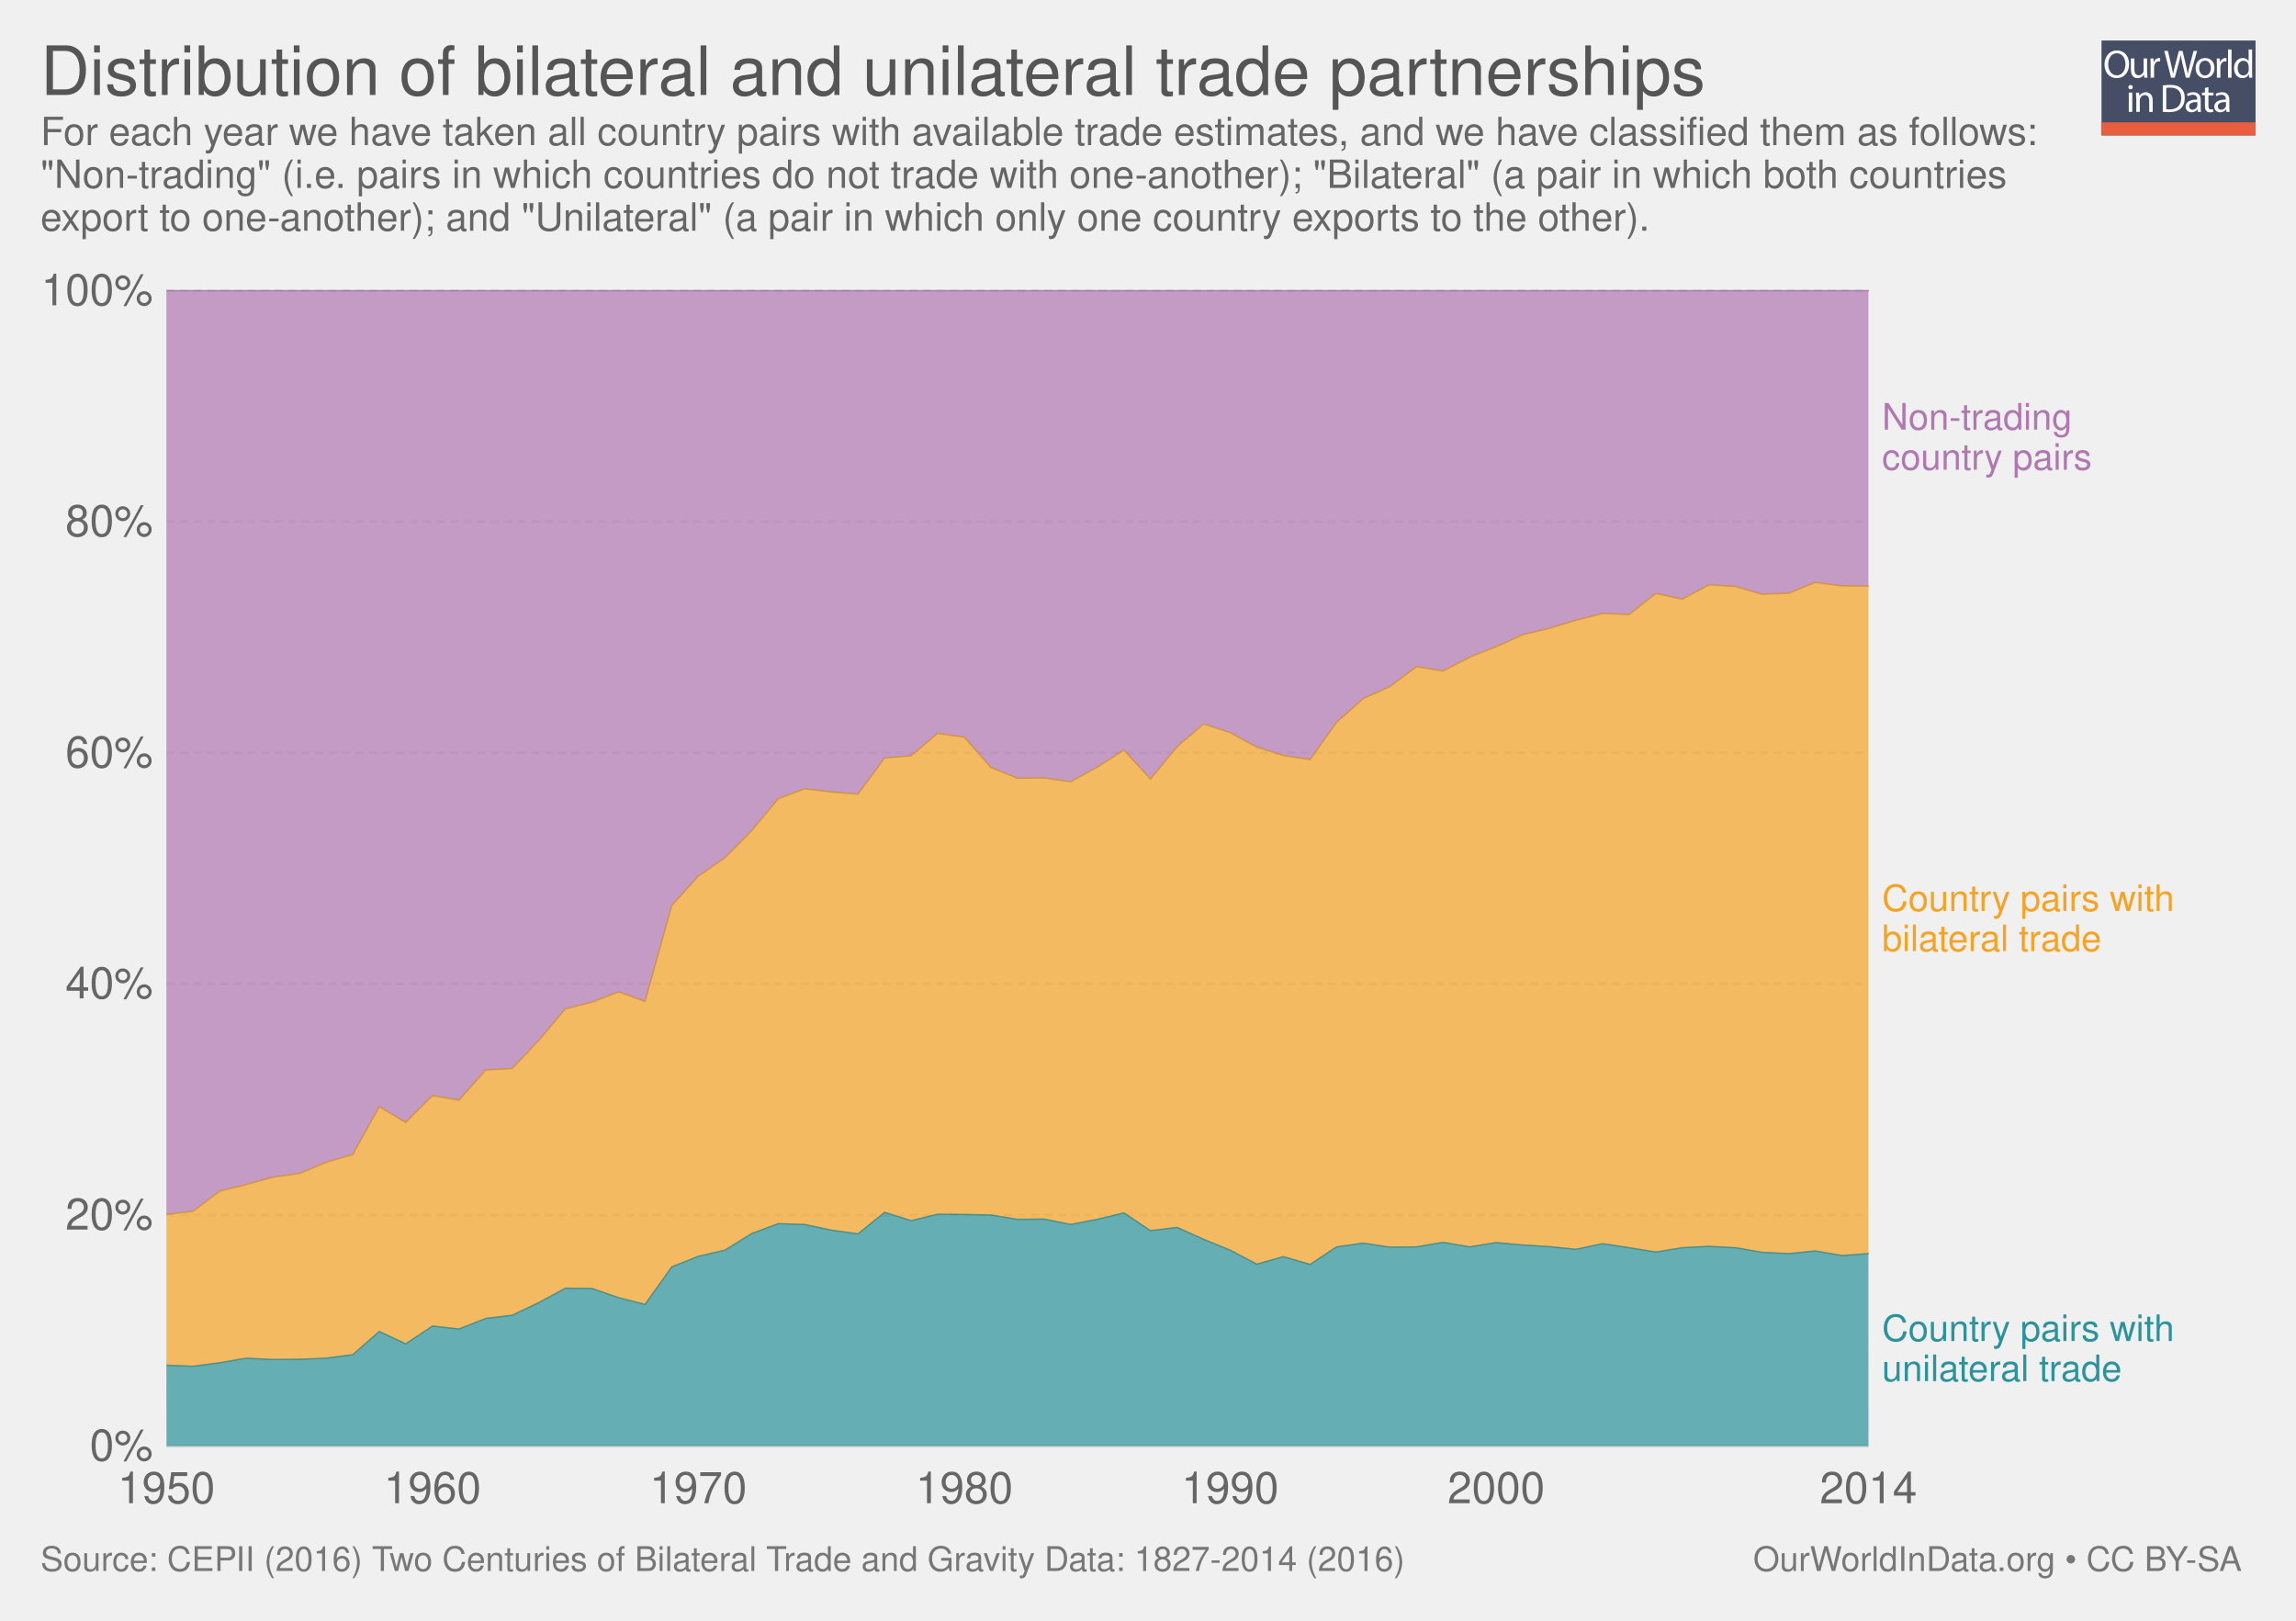
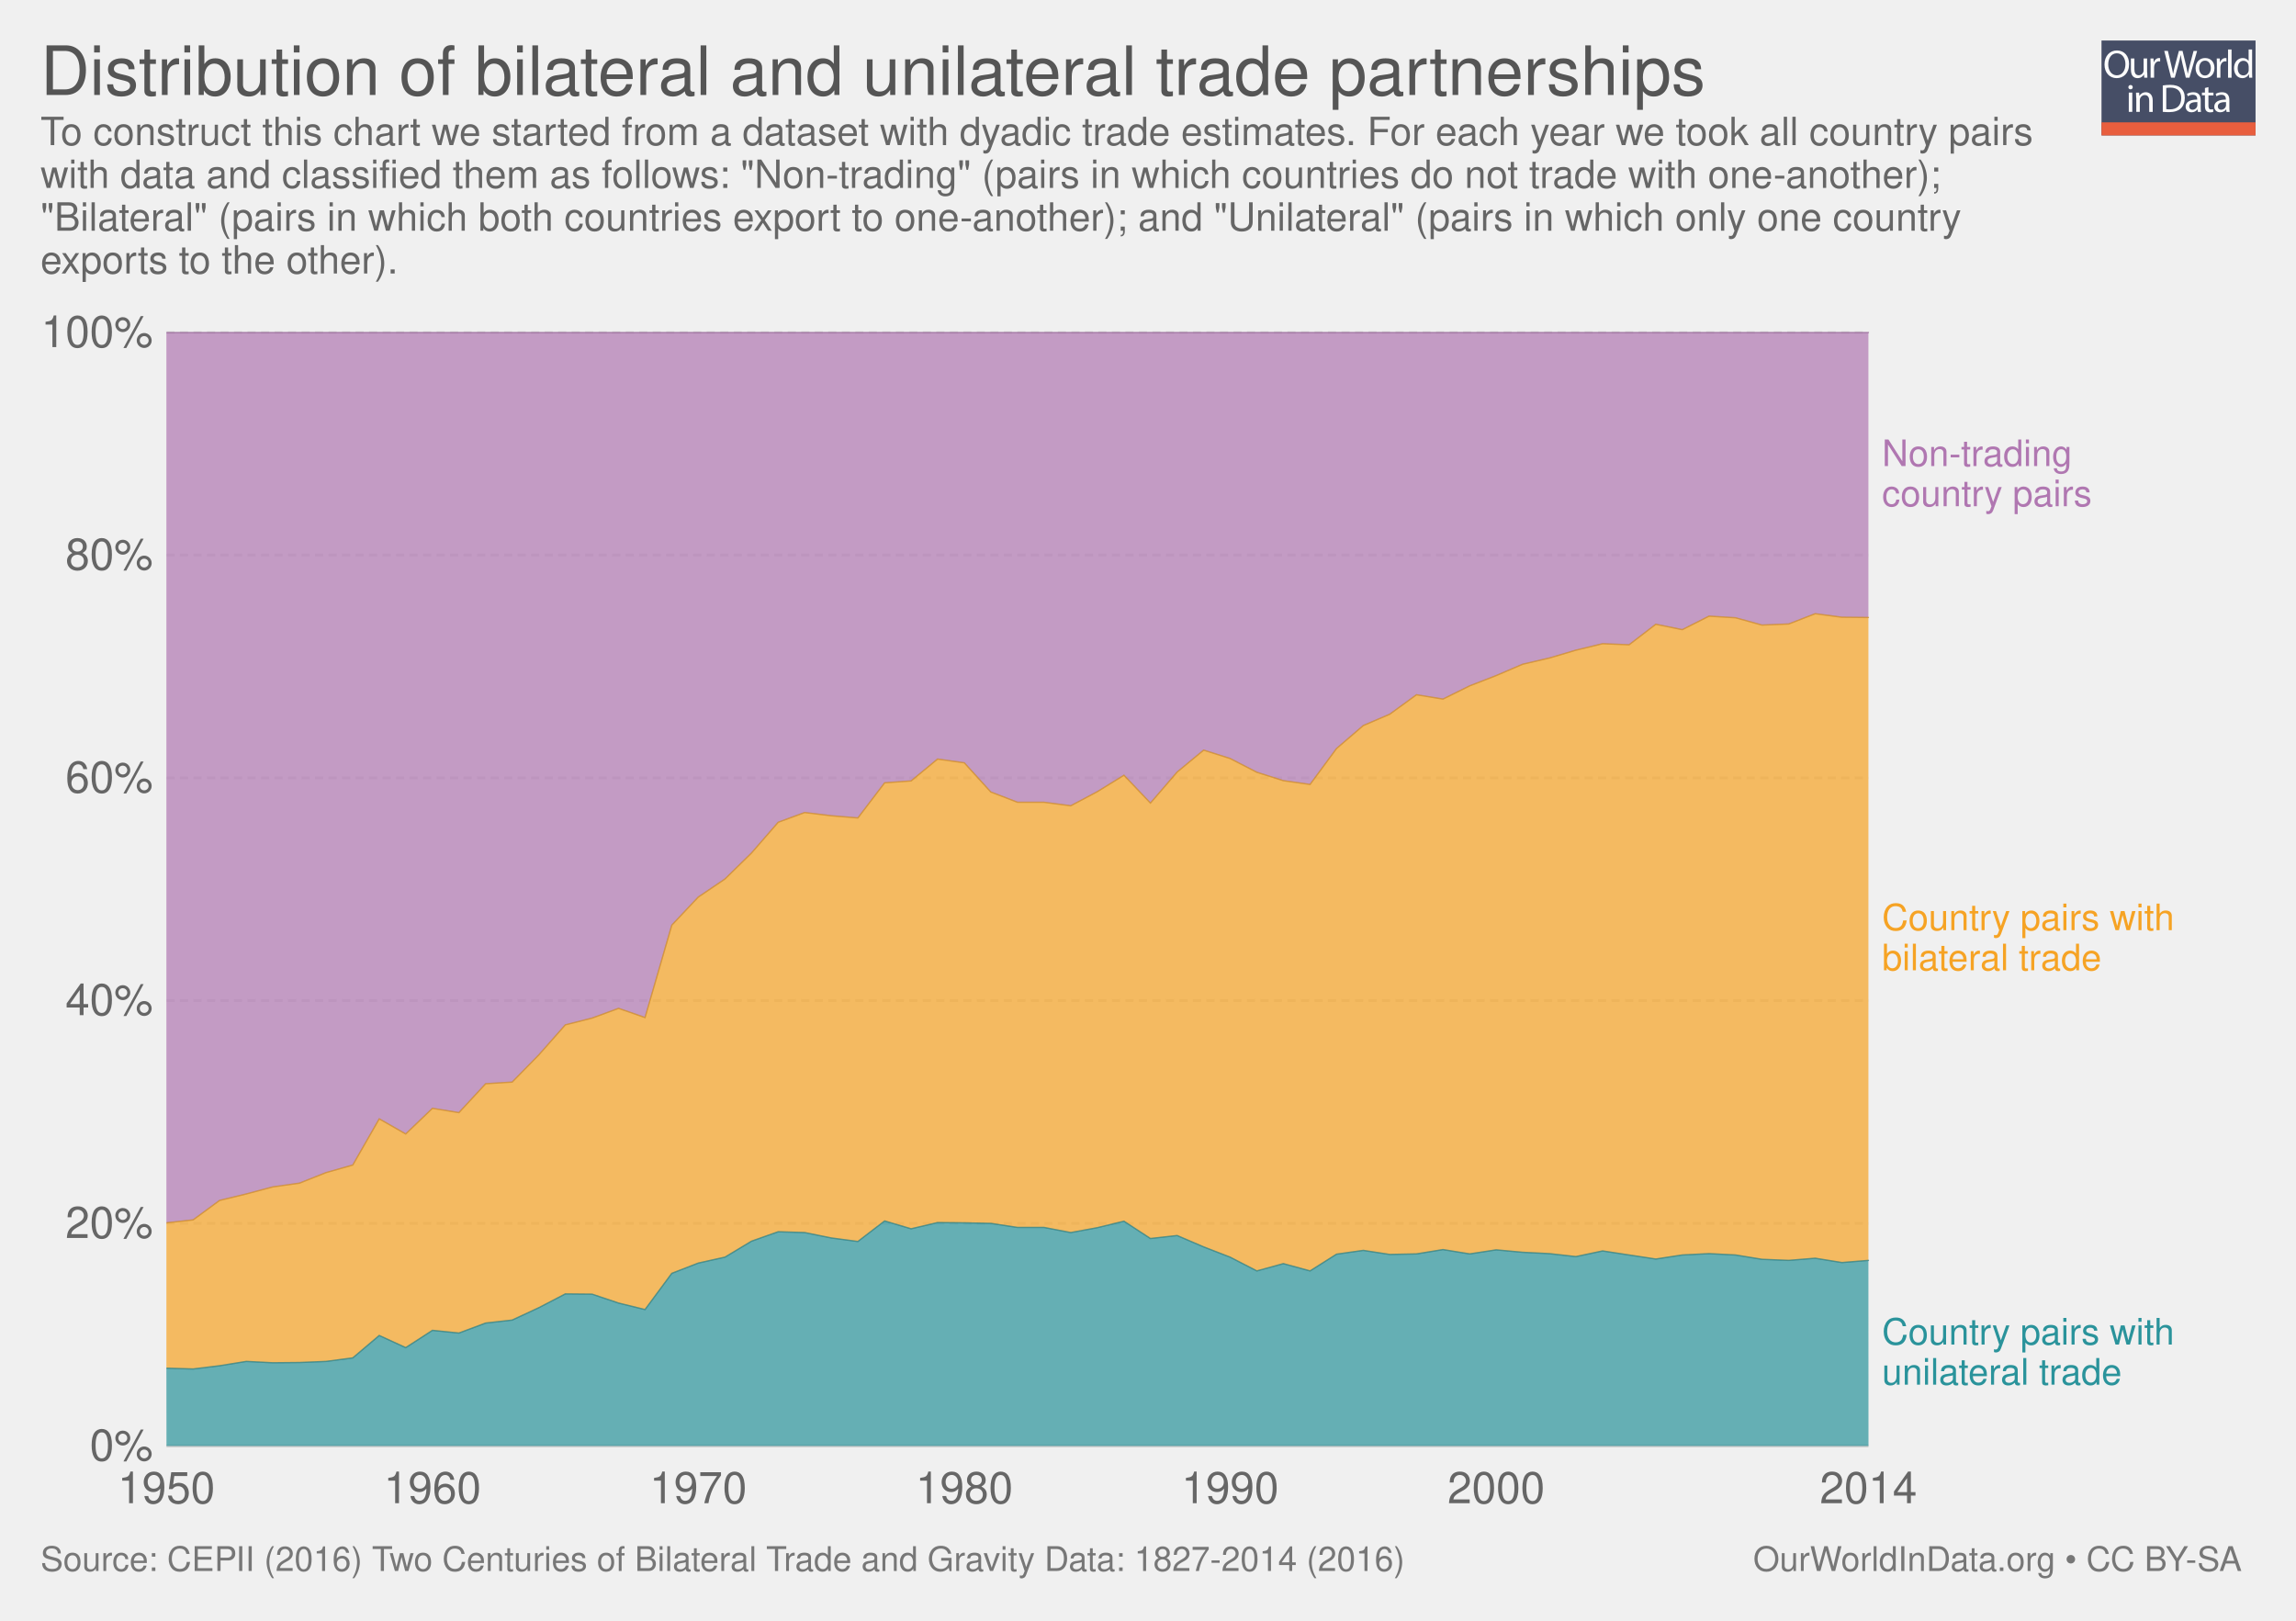
<svg xmlns="http://www.w3.org/2000/svg" xmlns:xlink="http://www.w3.org/1999/xlink" version="1.1" style="font-family: 'Helvetica Neue', Helvetica, Arial, sans-serif; font-size: 18px; background-color: white; text-rendering: optimizeLegibility; -webkit-font-smoothing: antialiased;" width="850" height="600">
  <g class="ChartTab">
    <g class="HeaderView">
      <g opacity="0.8" transform="translate(778, 15) scale(0.27)">
        <a xlink:href="https://ourworldindata.org" target="_blank">
          <g>
            <rect x="0" y="0" fill="#1B2543" width="211.2" height="130.1" />
            <rect x="0" y="112.2" fill="#E63912" width="211.2" height="17.9" />
            <g>
              <rect x="1.2" y="12.3" fill="none" width="210.2" height="99.2" />
              <path fill="#FFFFFF" d="M37.8,32.2c0,12.7-7.7,19.4-17.1,19.4c-9.7,0-16.6-7.5-16.6-18.7c0-11.7,7.3-19.3,17.1-19.3 C31.3,13.7,37.8,21.3,37.8,32.2z M9.2,32.8c0,7.9,4.3,14.9,11.8,14.9c7.5,0,11.8-6.9,11.8-15.3c0-7.3-3.8-14.9-11.8-14.9 C13.1,17.5,9.2,24.8,9.2,32.8z" />
              <path fill="#FFFFFF" d="M62.7,43.8c0,2.7,0.1,5.1,0.2,7.2h-4.3l-0.3-4.3h-0.1c-1.3,2.1-4,4.9-8.8,4.9c-4.2,0-9.1-2.3-9.1-11.6 V24.6h4.8v14.6c0,5,1.5,8.4,5.9,8.4c3.2,0,5.5-2.2,6.3-4.4c0.3-0.7,0.4-1.6,0.4-2.5V24.6h4.8V43.8z" />
              <path fill="#FFFFFF" d="M67.3,32.8c0-3.1-0.1-5.8-0.2-8.2h4.2l0.2,5.2h0.2c1.2-3.5,4.1-5.8,7.3-5.8c0.5,0,0.9,0.1,1.4,0.2v4.5 c-0.5-0.1-1-0.2-1.6-0.2c-3.4,0-5.8,2.6-6.5,6.2c-0.1,0.7-0.2,1.4-0.2,2.2V51h-4.8V32.8z" />
              <path fill="#FFFFFF" d="M95.4,51l-9.4-36.8h5l4.4,18.6c1.1,4.6,2.1,9.2,2.7,12.7h0.1c0.6-3.7,1.8-8,3-12.8l4.9-18.5h5l4.5,18.7 c1,4.4,2,8.7,2.6,12.6h0.1c0.8-4,1.8-8.1,3-12.7l4.9-18.5h4.9L120.6,51h-5L111,31.9c-1.1-4.7-1.9-8.3-2.4-12h-0.1 c-0.7,3.7-1.5,7.3-2.8,12L100.4,51H95.4z" />
              <path fill="#FFFFFF" d="M154.9,37.6c0,9.8-6.8,14-13.2,14c-7.2,0-12.7-5.2-12.7-13.6c0-8.8,5.8-14,13.1-14 C149.8,24,154.9,29.5,154.9,37.6z M133.9,37.9c0,5.8,3.3,10.1,8,10.1c4.6,0,8-4.3,8-10.3c0-4.5-2.2-10.1-7.9-10.1 C136.3,27.6,133.9,32.8,133.9,37.9z" />
              <path fill="#FFFFFF" d="M158.2,32.8c0-3.1-0.1-5.8-0.2-8.2h4.2l0.2,5.2h0.2c1.2-3.5,4.1-5.8,7.3-5.8c0.5,0,0.9,0.1,1.4,0.2v4.5 c-0.5-0.1-1-0.2-1.6-0.2c-3.4,0-5.8,2.6-6.5,6.2c-0.1,0.7-0.2,1.4-0.2,2.2V51h-4.8V32.8z" />
              <path fill="#FFFFFF" d="M173.5,12.3h4.8V51h-4.8V12.3z" />
              <path fill="#FFFFFF" d="M206.5,12.3v31.9c0,2.3,0.1,5,0.2,6.8h-4.3l-0.2-4.6H202c-1.5,2.9-4.7,5.2-9,5.2 c-6.4,0-11.3-5.4-11.3-13.4c-0.1-8.8,5.4-14.2,11.9-14.2c4,0,6.8,1.9,8,4h0.1V12.3H206.5z M201.7,35.4c0-0.6-0.1-1.4-0.2-2 c-0.7-3.1-3.3-5.6-6.9-5.6c-5,0-7.9,4.4-7.9,10.2c0,5.3,2.6,9.8,7.8,9.8c3.2,0,6.2-2.1,7.1-5.7c0.2-0.7,0.2-1.3,0.2-2.1V35.4z" />
              <path fill="#FFFFFF" d="M42.8,64c0.1,1.6-1.1,2.9-3.1,2.9c-1.7,0-2.9-1.3-2.9-2.9c0-1.7,1.3-3,3-3C41.7,61,42.8,62.3,42.8,64z M37.4,97.8V71.4h4.8v26.4H37.4z" />
              <path fill="#FFFFFF" d="M47.5,78.6c0-2.7-0.1-5-0.2-7.1h4.3l0.3,4.4h0.1c1.3-2.5,4.4-5,8.8-5c3.7,0,9.4,2.2,9.4,11.2v15.8h-4.8 V82.6c0-4.3-1.6-7.8-6.1-7.8c-3.2,0-5.6,2.2-6.5,4.9c-0.2,0.6-0.3,1.4-0.3,2.2v15.9h-4.8V78.6z" />
              <path fill="#FFFFFF" d="M84,61.6c2.9-0.4,6.3-0.8,10.1-0.8c6.8,0,11.7,1.6,14.9,4.6c3.3,3,5.2,7.3,5.2,13.2c0,6-1.9,10.9-5.3,14.3 c-3.4,3.4-9.1,5.3-16.3,5.3c-3.4,0-6.2-0.2-8.6-0.4V61.6z M88.8,94.1c1.2,0.2,3,0.3,4.8,0.3c10.2,0,15.7-5.7,15.7-15.6 c0.1-8.7-4.9-14.2-14.9-14.2c-2.5,0-4.3,0.2-5.6,0.5V94.1z" />
              <path fill="#FFFFFF" d="M132.1,97.8l-0.4-3.3h-0.2c-1.5,2.1-4.3,3.9-8.1,3.9c-5.4,0-8.1-3.8-8.1-7.6c0-6.4,5.7-9.9,15.9-9.8v-0.5 c0-2.2-0.6-6.1-6-6.1c-2.5,0-5,0.8-6.9,2l-1.1-3.2c2.2-1.4,5.4-2.3,8.7-2.3c8.1,0,10.1,5.5,10.1,10.8v9.9c0,2.3,0.1,4.5,0.4,6.3 H132.1z M131.4,84.4c-5.3-0.1-11.2,0.8-11.2,5.9c0,3.1,2.1,4.6,4.5,4.6c3.4,0,5.6-2.2,6.4-4.4c0.2-0.5,0.3-1,0.3-1.5V84.4z" />
              <path fill="#FFFFFF" d="M146.6,63.9v7.6h6.9v3.7h-6.9v14.2c0,3.3,0.9,5.1,3.6,5.1c1.3,0,2.2-0.2,2.8-0.3l0.2,3.6 c-0.9,0.4-2.4,0.7-4.3,0.7c-2.2,0-4-0.7-5.2-2c-1.4-1.4-1.9-3.8-1.9-6.9V75.1h-4.1v-3.7h4.1v-6.3L146.6,63.9z" />
              <path fill="#FFFFFF" d="M171.4,97.8l-0.4-3.3h-0.2c-1.5,2.1-4.3,3.9-8.1,3.9c-5.4,0-8.1-3.8-8.1-7.6c0-6.4,5.7-9.9,15.9-9.8v-0.5 c0-2.2-0.6-6.1-6-6.1c-2.5,0-5,0.8-6.9,2l-1.1-3.2c2.2-1.4,5.4-2.3,8.7-2.3c8.1,0,10.1,5.5,10.1,10.8v9.9c0,2.3,0.1,4.5,0.4,6.3 H171.4z M170.7,84.4c-5.3-0.1-11.2,0.8-11.2,5.9c0,3.1,2.1,4.6,4.5,4.6c3.4,0,5.6-2.2,6.4-4.4c0.2-0.5,0.3-1,0.3-1.5V84.4z" />
            </g>
          </g>
        </a>
      </g>
      <a href="https://ourworldindata.org/grapher/distribution-of-bilateral-and-unilateral-trade-partnerships" target="_blank">
        <text font-size="25.20" x="15.0" y="35.2" fill="#555">
          <tspan x="15" y="35.16">Distribution of bilateral and unilateral trade partnerships</tspan>
        </text>
      </a>
      <text font-size="14.40" x="15.0" y="53.7" fill="#666">
-         <tspan x="15" y="53.72">For each year we have taken all country pairs with available trade estimates, and we have classified them as follows:</tspan>
-         <tspan x="15" y="69.56">"Non-trading" (i.e. pairs in which countries do not trade with one-another); "Bilateral" (a pair in which both countries</tspan>
-         <tspan x="15" y="85.4">export to one-another); and "Unilateral" (a pair in which only one country exports to the other).</tspan>
+         <tspan x="15" y="53.72">To construct this chart we started from a dataset with dyadic trade estimates. For each year we took all country pairs</tspan>
+         <tspan x="15" y="69.56">with data and classified them as follows: "Non-trading" (pairs in which countries do not trade with one-another);</tspan>
+         <tspan x="15" y="85.4">"Bilateral" (pairs in which both countries export to one-another); and "Unilateral" (pairs in which only one country</tspan>
+         <tspan x="15" y="101.24">exports to the other).</tspan>
      </text>
    </g>
    <g class="StackedArea">
      <defs>
        <clipPath id="boundsClip-1">
-           <rect x="61.634" y="0" width="820" height="897.8" />
+           <rect x="61.634" y="0" width="820" height="866.8" />
        </clipPath>
      </defs>
      <g class="AxisBoxView">
        <g class="HorizontalAxis">
          <text x="61.6" y="556.5" fill="#666" text-anchor="middle" font-size="16.2">1950</text>
          <text x="160.1" y="556.5" fill="#666" text-anchor="middle" font-size="16.2">1960</text>
          <text x="258.5" y="556.5" fill="#666" text-anchor="middle" font-size="16.2">1970</text>
          <text x="357" y="556.5" fill="#666" text-anchor="middle" font-size="16.2">1980</text>
          <text x="455.4" y="556.5" fill="#666" text-anchor="middle" font-size="16.2">1990</text>
          <text x="553.9" y="556.5" fill="#666" text-anchor="middle" font-size="16.2">2000</text>
          <text x="691.7" y="556.5" fill="#666" text-anchor="middle" font-size="16.2">2014</text>
        </g>
        <g class="VerticalAxis">
          <text x="56.63" y="535.3" fill="#666" dominant-baseline="middle" text-anchor="end" font-size="16.2">0%</text>
-           <text x="56.63" y="449.8" fill="#666" dominant-baseline="middle" text-anchor="end" font-size="16.2">20%</text>
-           <text x="56.63" y="364.2" fill="#666" dominant-baseline="middle" text-anchor="end" font-size="16.2">40%</text>
-           <text x="56.63" y="278.7" fill="#666" dominant-baseline="middle" text-anchor="end" font-size="16.2">60%</text>
-           <text x="56.63" y="193.1" fill="#666" dominant-baseline="middle" text-anchor="end" font-size="16.2">80%</text>
-           <text x="56.63" y="107.6" fill="#666" dominant-baseline="middle" text-anchor="end" font-size="16.2">100%</text>
+           <text x="56.63" y="452.9" fill="#666" dominant-baseline="middle" text-anchor="end" font-size="16.2">20%</text>
+           <text x="56.63" y="370.4" fill="#666" dominant-baseline="middle" text-anchor="end" font-size="16.2">40%</text>
+           <text x="56.63" y="288" fill="#666" dominant-baseline="middle" text-anchor="end" font-size="16.2">60%</text>
+           <text x="56.63" y="205.5" fill="#666" dominant-baseline="middle" text-anchor="end" font-size="16.2">80%</text>
+           <text x="56.63" y="123.1" fill="#666" dominant-baseline="middle" text-anchor="end" font-size="16.2">100%</text>
        </g>
        <g class="AxisGridLines">
          <line x1="61.63" y1="535.3" x2="691.73" y2="535.3" stroke="#ccc" />
-           <line x1="61.63" y1="449.8" x2="691.73" y2="449.8" stroke="#ddd" stroke-dasharray="3,2" />
-           <line x1="61.63" y1="364.2" x2="691.73" y2="364.2" stroke="#ddd" stroke-dasharray="3,2" />
-           <line x1="61.63" y1="278.7" x2="691.73" y2="278.7" stroke="#ddd" stroke-dasharray="3,2" />
-           <line x1="61.63" y1="193.1" x2="691.73" y2="193.1" stroke="#ddd" stroke-dasharray="3,2" />
-           <line x1="61.63" y1="107.6" x2="691.73" y2="107.6" stroke="#ddd" stroke-dasharray="3,2" />
+           <line x1="61.63" y1="452.9" x2="691.73" y2="452.9" stroke="#ddd" stroke-dasharray="3,2" />
+           <line x1="61.63" y1="370.4" x2="691.73" y2="370.4" stroke="#ddd" stroke-dasharray="3,2" />
+           <line x1="61.63" y1="288" x2="691.73" y2="288" stroke="#ddd" stroke-dasharray="3,2" />
+           <line x1="61.63" y1="205.5" x2="691.73" y2="205.5" stroke="#ddd" stroke-dasharray="3,2" />
+           <line x1="61.63" y1="123.1" x2="691.73" y2="123.1" stroke="#ddd" stroke-dasharray="3,2" />
        </g>
      </g>
      <g clip-path="url(#boundsClip-1)">
        <g class="HeightedLegend clickable">
          <g class="legendMark">
-             <rect x="691.73" y="148.25" width="112.49" height="28.1" fill="#fff" opacity="0" />
-             <text font-size="13.50" x="696.7" y="159.1" fill="#b077b1">
-               <tspan x="696.73" y="159.05">Non-trading</tspan>
-               <tspan x="696.73" y="173.9">country pairs</tspan>
+             <rect x="691.73" y="161.75" width="112.49" height="28.1" fill="#fff" opacity="0" />
+             <text font-size="13.50" x="696.7" y="172.6" fill="#b077b1">
+               <tspan x="696.73" y="172.55">Non-trading</tspan>
+               <tspan x="696.73" y="187.4">country pairs</tspan>
            </text>
          </g>
          <g class="legendMark">
-             <rect x="691.73" y="326.45" width="143.27" height="28.1" fill="#fff" opacity="0" />
-             <text font-size="13.50" x="696.7" y="337.3" fill="#f6a324">
-               <tspan x="696.73" y="337.25">Country pairs with</tspan>
-               <tspan x="696.73" y="352.1">bilateral trade</tspan>
+             <rect x="691.73" y="333.55" width="143.27" height="28.1" fill="#fff" opacity="0" />
+             <text font-size="13.50" x="696.7" y="344.4" fill="#f6a324">
+               <tspan x="696.73" y="344.35">Country pairs with</tspan>
+               <tspan x="696.73" y="359.2">bilateral trade</tspan>
            </text>
          </g>
          <g class="legendMark">
-             <rect x="691.73" y="485.65" width="143.27" height="28.1" fill="#fff" opacity="0" />
-             <text font-size="13.50" x="696.7" y="496.4" fill="#2a939b">
-               <tspan x="696.73" y="496.45">Country pairs with</tspan>
-               <tspan x="696.73" y="511.3">unilateral trade</tspan>
+             <rect x="691.73" y="486.95" width="143.27" height="28.1" fill="#fff" opacity="0" />
+             <text font-size="13.50" x="696.7" y="497.8" fill="#2a939b">
+               <tspan x="696.73" y="497.75">Country pairs with</tspan>
+               <tspan x="696.73" y="512.6">unilateral trade</tspan>
            </text>
          </g>
        </g>
        <g class="Areas">
-           <rect x="61.634" y="107.6" width="630.096" height="427.7" opacity="0" fill="rgba(255,255,255,0)" />
-           <path stroke-linecap="round" d="M61.6 505.4L71.5 505.8L81.3 504.5L91.2 502.8L101 503.3L110.9 503.2L120.7 502.8L130.6 501.5L140.4 492.9L150.2 497.5L160.1 490.9L169.9 492L179.8 488.1L189.6 486.9L199.5 482.2L209.3 476.9L219.2 477L229 480.4L238.8 482.9L248.7 469L258.5 465.1L268.4 462.8L278.2 456.7L288.1 453L297.9 453.3L307.8 455.4L317.6 456.8L327.5 448.8L337.3 451.9L347.1 449.5L357 449.6L366.8 449.8L376.7 451.4L386.5 451.3L396.4 453.3L406.2 451.4L416.1 449L425.9 455.6L435.8 454.4L445.6 458.8L455.4 462.8L465.3 468L475.1 465.2L485 468.1L494.8 461.6L504.7 460.2L514.5 461.7L524.4 461.6L534.2 459.9L544.1 461.6L553.9 460L563.7 460.9L573.6 461.5L583.4 462.5L593.3 460.4L603.1 461.9L613 463.5L622.8 461.9L632.7 461.4L642.5 461.9L652.3 463.6L662.2 464.1L672 463.1L681.9 464.8L691.7 464.1L691.73 535.3L61.634 535.3" fill="#2a939b" fill-opacity="0.7" class="World_2-area" />
-           <path stroke-linecap="round" d="M61.6 449.6L71.5 448.4L81.3 441L91.2 438.5L101 435.8L110.9 434.4L120.7 430.3L130.6 427.4L140.4 409.7L150.2 415.5L160.1 405.6L169.9 407.3L179.8 396.1L189.6 395.6L199.5 385.1L209.3 373.5L219.2 371L229 367.2L238.8 370.7L248.7 335.2L258.5 324.4L268.4 317.5L278.2 307.6L288.1 295.7L297.9 292L307.8 293.2L317.6 294L327.5 280.6L337.3 279.8L347.1 271.5L357 272.9L366.8 284.1L376.7 288.1L386.5 288L396.4 289.4L406.2 284L416.1 277.7L425.9 288.4L435.8 276.4L445.6 268L455.4 271.2L465.3 276.6L475.1 279.7L485 281.2L494.8 267.4L504.7 258.6L514.5 254.2L524.4 246.8L534.2 248.4L544.1 243.3L553.9 239.4L563.7 235L573.6 232.6L583.4 229.6L593.3 227.1L603.1 227.5L613 219.7L622.8 221.8L632.7 216.5L642.5 217.1L652.3 220L662.2 219.6L672 215.6L681.9 216.9L691.7 217L691.7 464.1L681.9 464.8L672 463.1L662.2 464.1L652.3 463.6L642.5 461.9L632.7 461.4L622.8 461.9L613 463.5L603.1 461.9L593.3 460.4L583.4 462.5L573.6 461.5L563.7 460.9L553.9 460L544.1 461.6L534.2 459.9L524.4 461.6L514.5 461.7L504.7 460.2L494.8 461.6L485 468.1L475.1 465.2L465.3 468L455.4 462.8L445.6 458.8L435.8 454.4L425.9 455.6L416.1 449L406.2 451.4L396.4 453.3L386.5 451.3L376.7 451.4L366.8 449.8L357 449.6L347.1 449.5L337.3 451.9L327.5 448.8L317.6 456.8L307.8 455.4L297.9 453.3L288.1 453L278.2 456.7L268.4 462.8L258.5 465.1L248.7 469L238.8 482.9L229 480.4L219.2 477L209.3 476.9L199.5 482.2L189.6 486.9L179.8 488.1L169.9 492L160.1 490.9L150.2 497.5L140.4 492.9L130.6 501.5L120.7 502.8L110.9 503.2L101 503.3L91.2 502.8L81.3 504.5L71.5 505.8L61.6 505.4" fill="#f6a324" fill-opacity="0.7" class="World_0-area" />
-           <path stroke-linecap="round" d="M61.6 107.6L71.5 107.6L81.3 107.6L91.2 107.6L101 107.6L110.9 107.6L120.7 107.6L130.6 107.6L140.4 107.6L150.2 107.6L160.1 107.6L169.9 107.6L179.8 107.6L189.6 107.6L199.5 107.6L209.3 107.6L219.2 107.6L229 107.6L238.8 107.6L248.7 107.6L258.5 107.6L268.4 107.6L278.2 107.6L288.1 107.6L297.9 107.6L307.8 107.6L317.6 107.6L327.5 107.6L337.3 107.6L347.1 107.6L357 107.6L366.8 107.6L376.7 107.6L386.5 107.6L396.4 107.6L406.2 107.6L416.1 107.6L425.9 107.6L435.8 107.6L445.6 107.6L455.4 107.6L465.3 107.6L475.1 107.6L485 107.6L494.8 107.6L504.7 107.6L514.5 107.6L524.4 107.6L534.2 107.6L544.1 107.6L553.9 107.6L563.7 107.6L573.6 107.6L583.4 107.6L593.3 107.6L603.1 107.6L613 107.6L622.8 107.6L632.7 107.6L642.5 107.6L652.3 107.6L662.2 107.6L672 107.6L681.9 107.6L691.7 107.6L691.7 217L681.9 216.9L672 215.6L662.2 219.6L652.3 220L642.5 217.1L632.7 216.5L622.8 221.8L613 219.7L603.1 227.5L593.3 227.1L583.4 229.6L573.6 232.6L563.7 235L553.9 239.4L544.1 243.3L534.2 248.4L524.4 246.8L514.5 254.2L504.7 258.6L494.8 267.4L485 281.2L475.1 279.7L465.3 276.6L455.4 271.2L445.6 268L435.8 276.4L425.9 288.4L416.1 277.7L406.2 284L396.4 289.4L386.5 288L376.7 288.1L366.8 284.1L357 272.9L347.1 271.5L337.3 279.8L327.5 280.6L317.6 294L307.8 293.2L297.9 292L288.1 295.7L278.2 307.6L268.4 317.5L258.5 324.4L248.7 335.2L238.8 370.7L229 367.2L219.2 371L209.3 373.5L199.5 385.1L189.6 395.6L179.8 396.1L169.9 407.3L160.1 405.6L150.2 415.5L140.4 409.7L130.6 427.4L120.7 430.3L110.9 434.4L101 435.8L91.2 438.5L81.3 441L71.5 448.4L61.6 449.6" fill="#b077b1" fill-opacity="0.7" class="World_1-area" />
-           <path stroke-linecap="round" d="M61.6 505.4L71.5 505.8L81.3 504.5L91.2 502.8L101 503.3L110.9 503.2L120.7 502.8L130.6 501.5L140.4 492.9L150.2 497.5L160.1 490.9L169.9 492L179.8 488.1L189.6 486.9L199.5 482.2L209.3 476.9L219.2 477L229 480.4L238.8 482.9L248.7 469L258.5 465.1L268.4 462.8L278.2 456.7L288.1 453L297.9 453.3L307.8 455.4L317.6 456.8L327.5 448.8L337.3 451.9L347.1 449.5L357 449.6L366.8 449.8L376.7 451.4L386.5 451.3L396.4 453.3L406.2 451.4L416.1 449L425.9 455.6L435.8 454.4L445.6 458.8L455.4 462.8L465.3 468L475.1 465.2L485 468.1L494.8 461.6L504.7 460.2L514.5 461.7L524.4 461.6L534.2 459.9L544.1 461.6L553.9 460L563.7 460.9L573.6 461.5L583.4 462.5L593.3 460.4L603.1 461.9L613 463.5L622.8 461.9L632.7 461.4L642.5 461.9L652.3 463.6L662.2 464.1L672 463.1L681.9 464.8L691.7 464.1" stroke="rgb(35, 123, 130)" stroke-opacity="0.7" stroke-width="0.5" fill="none" class="World_2-border" />
-           <path stroke-linecap="round" d="M61.6 449.6L71.5 448.4L81.3 441L91.2 438.5L101 435.8L110.9 434.4L120.7 430.3L130.6 427.4L140.4 409.7L150.2 415.5L160.1 405.6L169.9 407.3L179.8 396.1L189.6 395.6L199.5 385.1L209.3 373.5L219.2 371L229 367.2L238.8 370.7L248.7 335.2L258.5 324.4L268.4 317.5L278.2 307.6L288.1 295.7L297.9 292L307.8 293.2L317.6 294L327.5 280.6L337.3 279.8L347.1 271.5L357 272.9L366.8 284.1L376.7 288.1L386.5 288L396.4 289.4L406.2 284L416.1 277.7L425.9 288.4L435.8 276.4L445.6 268L455.4 271.2L465.3 276.6L475.1 279.7L485 281.2L494.8 267.4L504.7 258.6L514.5 254.2L524.4 246.8L534.2 248.4L544.1 243.3L553.9 239.4L563.7 235L573.6 232.6L583.4 229.6L593.3 227.1L603.1 227.5L613 219.7L622.8 221.8L632.7 216.5L642.5 217.1L652.3 220L662.2 219.6L672 215.6L681.9 216.9L691.7 217" stroke="rgb(206, 136, 30)" stroke-opacity="0.7" stroke-width="0.5" fill="none" class="World_0-border" />
-           <path stroke-linecap="round" d="M61.6 107.6L71.5 107.6L81.3 107.6L91.2 107.6L101 107.6L110.9 107.6L120.7 107.6L130.6 107.6L140.4 107.6L150.2 107.6L160.1 107.6L169.9 107.6L179.8 107.6L189.6 107.6L199.5 107.6L209.3 107.6L219.2 107.6L229 107.6L238.8 107.6L248.7 107.6L258.5 107.6L268.4 107.6L278.2 107.6L288.1 107.6L297.9 107.6L307.8 107.6L317.6 107.6L327.5 107.6L337.3 107.6L347.1 107.6L357 107.6L366.8 107.6L376.7 107.6L386.5 107.6L396.4 107.6L406.2 107.6L416.1 107.6L425.9 107.6L435.8 107.6L445.6 107.6L455.4 107.6L465.3 107.6L475.1 107.6L485 107.6L494.8 107.6L504.7 107.6L514.5 107.6L524.4 107.6L534.2 107.6L544.1 107.6L553.9 107.6L563.7 107.6L573.6 107.6L583.4 107.6L593.3 107.6L603.1 107.6L613 107.6L622.8 107.6L632.7 107.6L642.5 107.6L652.3 107.6L662.2 107.6L672 107.6L681.9 107.6L691.7 107.6" stroke="rgb(147, 100, 148)" stroke-opacity="0.7" stroke-width="0.5" fill="none" class="World_1-border" />
+           <rect x="61.634" y="123.1" width="630.096" height="412.2" opacity="0" fill="rgba(255,255,255,0)" />
+           <path stroke-linecap="round" d="M61.6 506.5L71.5 506.8L81.3 505.6L91.2 504L101 504.5L110.9 504.4L120.7 504L130.6 502.7L140.4 494.4L150.2 498.9L160.1 492.5L169.9 493.5L179.8 489.8L189.6 488.7L199.5 484.1L209.3 479L219.2 479.1L229 482.4L238.8 484.8L248.7 471.4L258.5 467.6L268.4 465.4L278.2 459.5L288.1 456L297.9 456.3L307.8 458.3L317.6 459.6L327.5 452L337.3 454.9L347.1 452.6L357 452.7L366.8 452.9L376.7 454.4L386.5 454.4L396.4 456.3L406.2 454.5L416.1 452.1L425.9 458.5L435.8 457.4L445.6 461.6L455.4 465.4L465.3 470.5L475.1 467.8L485 470.5L494.8 464.3L504.7 462.9L514.5 464.4L524.4 464.2L534.2 462.6L544.1 464.2L553.9 462.7L563.7 463.6L573.6 464.1L583.4 465.2L593.3 463.1L603.1 464.6L613 466.1L622.8 464.6L632.7 464.1L642.5 464.6L652.3 466.2L662.2 466.6L672 465.8L681.9 467.4L691.7 466.6L691.73 535.3L61.634 535.3" fill="#2a939b" fill-opacity="0.7" class="World_2-area" />
+           <path stroke-linecap="round" d="M61.6 452.7L71.5 451.6L81.3 444.4L91.2 442L101 439.4L110.9 438L120.7 434.1L130.6 431.3L140.4 414.2L150.2 419.8L160.1 410.3L169.9 411.9L179.8 401.2L189.6 400.6L199.5 390.5L209.3 379.4L219.2 376.9L229 373.3L238.8 376.7L248.7 342.5L258.5 332.1L268.4 325.4L278.2 315.8L288.1 304.4L297.9 300.8L307.8 302L317.6 302.8L327.5 289.8L337.3 289.1L347.1 281L357 282.4L366.8 293.2L376.7 297L386.5 297L396.4 298.3L406.2 293.1L416.1 287L425.9 297.3L435.8 285.8L445.6 277.7L455.4 280.8L465.3 285.9L475.1 289L485 290.4L494.8 277.1L504.7 268.6L514.5 264.4L524.4 257.2L534.2 258.8L544.1 253.9L553.9 250.1L563.7 245.9L573.6 243.6L583.4 240.7L593.3 238.3L603.1 238.7L613 231.1L622.8 233.1L632.7 228.1L642.5 228.7L652.3 231.4L662.2 231L672 227.2L681.9 228.5L691.7 228.6L691.7 466.6L681.9 467.4L672 465.8L662.2 466.6L652.3 466.2L642.5 464.6L632.7 464.1L622.8 464.6L613 466.1L603.1 464.6L593.3 463.1L583.4 465.2L573.6 464.1L563.7 463.6L553.9 462.7L544.1 464.2L534.2 462.6L524.4 464.2L514.5 464.4L504.7 462.9L494.8 464.3L485 470.5L475.1 467.8L465.3 470.5L455.4 465.4L445.6 461.6L435.8 457.4L425.9 458.5L416.1 452.1L406.2 454.5L396.4 456.3L386.5 454.4L376.7 454.4L366.8 452.9L357 452.7L347.1 452.6L337.3 454.9L327.5 452L317.6 459.6L307.8 458.3L297.9 456.3L288.1 456L278.2 459.5L268.4 465.4L258.5 467.6L248.7 471.4L238.8 484.8L229 482.4L219.2 479.1L209.3 479L199.5 484.1L189.6 488.7L179.8 489.8L169.9 493.5L160.1 492.5L150.2 498.9L140.4 494.4L130.6 502.7L120.7 504L110.9 504.4L101 504.5L91.2 504L81.3 505.6L71.5 506.8L61.6 506.5" fill="#f6a324" fill-opacity="0.7" class="World_0-area" />
+           <path stroke-linecap="round" d="M61.6 123.1L71.5 123.1L81.3 123.1L91.2 123.1L101 123.1L110.9 123.1L120.7 123.1L130.6 123.1L140.4 123.1L150.2 123.1L160.1 123.1L169.9 123.1L179.8 123.1L189.6 123.1L199.5 123.1L209.3 123.1L219.2 123.1L229 123.1L238.8 123.1L248.7 123.1L258.5 123.1L268.4 123.1L278.2 123.1L288.1 123.1L297.9 123.1L307.8 123.1L317.6 123.1L327.5 123.1L337.3 123.1L347.1 123.1L357 123.1L366.8 123.1L376.7 123.1L386.5 123.1L396.4 123.1L406.2 123.1L416.1 123.1L425.9 123.1L435.8 123.1L445.6 123.1L455.4 123.1L465.3 123.1L475.1 123.1L485 123.1L494.8 123.1L504.7 123.1L514.5 123.1L524.4 123.1L534.2 123.1L544.1 123.1L553.9 123.1L563.7 123.1L573.6 123.1L583.4 123.1L593.3 123.1L603.1 123.1L613 123.1L622.8 123.1L632.7 123.1L642.5 123.1L652.3 123.1L662.2 123.1L672 123.1L681.9 123.1L691.7 123.1L691.7 228.6L681.9 228.5L672 227.2L662.2 231L652.3 231.4L642.5 228.7L632.7 228.1L622.8 233.1L613 231.1L603.1 238.7L593.3 238.3L583.4 240.7L573.6 243.6L563.7 245.9L553.9 250.1L544.1 253.9L534.2 258.8L524.4 257.2L514.5 264.4L504.7 268.6L494.8 277.1L485 290.4L475.1 289L465.3 285.9L455.4 280.8L445.6 277.7L435.8 285.8L425.9 297.3L416.1 287L406.2 293.1L396.4 298.3L386.5 297L376.7 297L366.8 293.2L357 282.4L347.1 281L337.3 289.1L327.5 289.8L317.6 302.8L307.8 302L297.9 300.8L288.1 304.4L278.2 315.8L268.4 325.4L258.5 332.1L248.7 342.5L238.8 376.7L229 373.3L219.2 376.9L209.3 379.4L199.5 390.5L189.6 400.6L179.8 401.2L169.9 411.9L160.1 410.3L150.2 419.8L140.4 414.2L130.6 431.3L120.7 434.1L110.9 438L101 439.4L91.2 442L81.3 444.4L71.5 451.6L61.6 452.7" fill="#b077b1" fill-opacity="0.7" class="World_1-area" />
+           <path stroke-linecap="round" d="M61.6 506.5L71.5 506.8L81.3 505.6L91.2 504L101 504.5L110.9 504.4L120.7 504L130.6 502.7L140.4 494.4L150.2 498.9L160.1 492.5L169.9 493.5L179.8 489.8L189.6 488.7L199.5 484.1L209.3 479L219.2 479.1L229 482.4L238.8 484.8L248.7 471.4L258.5 467.6L268.4 465.4L278.2 459.5L288.1 456L297.9 456.3L307.8 458.3L317.6 459.6L327.5 452L337.3 454.9L347.1 452.6L357 452.7L366.8 452.9L376.7 454.4L386.5 454.4L396.4 456.3L406.2 454.5L416.1 452.1L425.9 458.5L435.8 457.4L445.6 461.6L455.4 465.4L465.3 470.5L475.1 467.8L485 470.5L494.8 464.3L504.7 462.9L514.5 464.4L524.4 464.2L534.2 462.6L544.1 464.2L553.9 462.7L563.7 463.6L573.6 464.1L583.4 465.2L593.3 463.1L603.1 464.6L613 466.1L622.8 464.6L632.7 464.1L642.5 464.6L652.3 466.2L662.2 466.6L672 465.8L681.9 467.4L691.7 466.6" stroke="rgb(35, 123, 130)" stroke-opacity="0.7" stroke-width="0.5" fill="none" class="World_2-border" />
+           <path stroke-linecap="round" d="M61.6 452.7L71.5 451.6L81.3 444.4L91.2 442L101 439.4L110.9 438L120.7 434.1L130.6 431.3L140.4 414.2L150.2 419.8L160.1 410.3L169.9 411.9L179.8 401.2L189.6 400.6L199.5 390.5L209.3 379.4L219.2 376.9L229 373.3L238.8 376.7L248.7 342.5L258.5 332.1L268.4 325.4L278.2 315.8L288.1 304.4L297.9 300.8L307.8 302L317.6 302.8L327.5 289.8L337.3 289.1L347.1 281L357 282.4L366.8 293.2L376.7 297L386.5 297L396.4 298.3L406.2 293.1L416.1 287L425.9 297.3L435.8 285.8L445.6 277.7L455.4 280.8L465.3 285.9L475.1 289L485 290.4L494.8 277.1L504.7 268.6L514.5 264.4L524.4 257.2L534.2 258.8L544.1 253.9L553.9 250.1L563.7 245.9L573.6 243.6L583.4 240.7L593.3 238.3L603.1 238.7L613 231.1L622.8 233.1L632.7 228.1L642.5 228.7L652.3 231.4L662.2 231L672 227.2L681.9 228.5L691.7 228.6" stroke="rgb(206, 136, 30)" stroke-opacity="0.7" stroke-width="0.5" fill="none" class="World_0-border" />
+           <path stroke-linecap="round" d="M61.6 123.1L71.5 123.1L81.3 123.1L91.2 123.1L101 123.1L110.9 123.1L120.7 123.1L130.6 123.1L140.4 123.1L150.2 123.1L160.1 123.1L169.9 123.1L179.8 123.1L189.6 123.1L199.5 123.1L209.3 123.1L219.2 123.1L229 123.1L238.8 123.1L248.7 123.1L258.5 123.1L268.4 123.1L278.2 123.1L288.1 123.1L297.9 123.1L307.8 123.1L317.6 123.1L327.5 123.1L337.3 123.1L347.1 123.1L357 123.1L366.8 123.1L376.7 123.1L386.5 123.1L396.4 123.1L406.2 123.1L416.1 123.1L425.9 123.1L435.8 123.1L445.6 123.1L455.4 123.1L465.3 123.1L475.1 123.1L485 123.1L494.8 123.1L504.7 123.1L514.5 123.1L524.4 123.1L534.2 123.1L544.1 123.1L553.9 123.1L563.7 123.1L573.6 123.1L583.4 123.1L593.3 123.1L603.1 123.1L613 123.1L622.8 123.1L632.7 123.1L642.5 123.1L652.3 123.1L662.2 123.1L672 123.1L681.9 123.1L691.7 123.1" stroke="rgb(147, 100, 148)" stroke-opacity="0.7" stroke-width="0.5" fill="none" class="World_1-border" />
        </g>
      </g>
    </g>
    <g style="fill: #777;" class="SourcesFooter">
      <g style="fill: #777;" class="clickable">
        <text font-size="12.60" x="15.0" y="581.6">
          <tspan x="15" y="581.58">Source: CEPII (2016) Two Centuries of Bilateral Trade and Gravity Data: 1827-2014 (2016)</tspan>
        </text>
      </g>
      <text font-size="12.60" x="649.0" y="581.6">
        <tspan x="649.024" y="581.58">
          <a target="_blank" style="fill: #777;" href="https://ourworldindata.org">OurWorldInData.org</a> • <a style="fill: #777;" href="http://creativecommons.org/licenses/by-sa/4.0/deed.en_US" target="_blank">CC BY-SA</a>
        </tspan>
      </text>
    </g>
  </g>
</svg>
